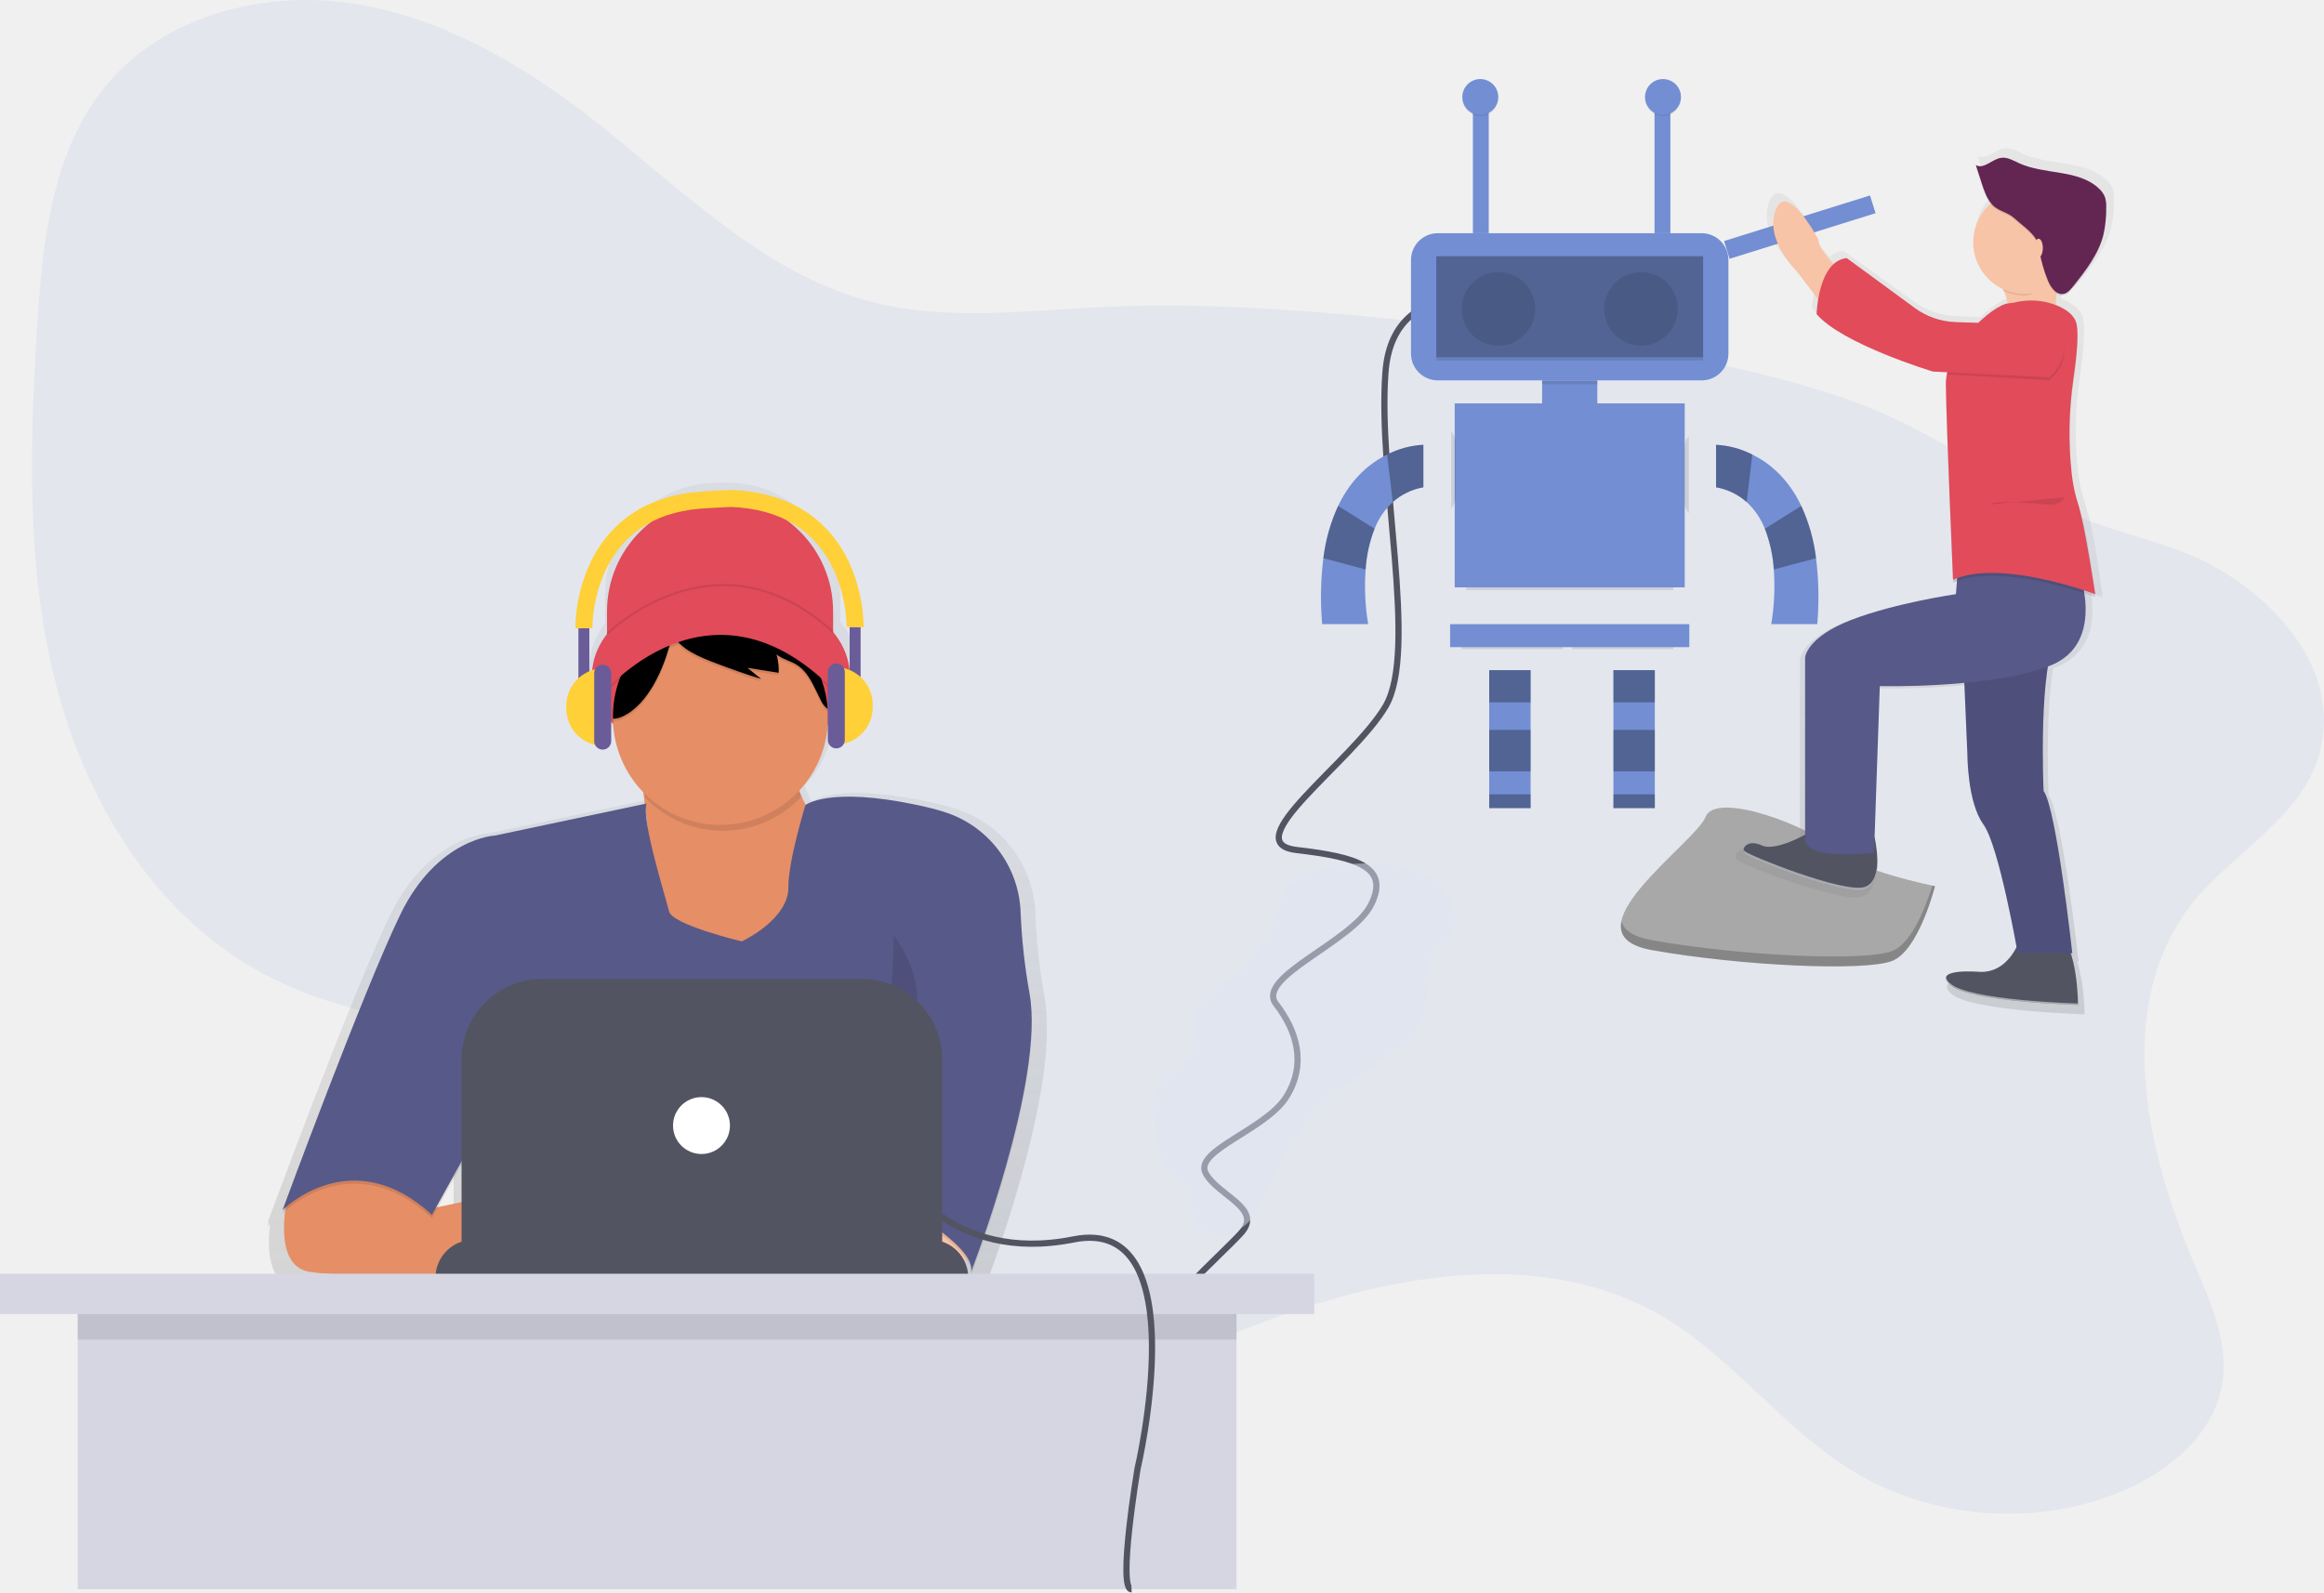
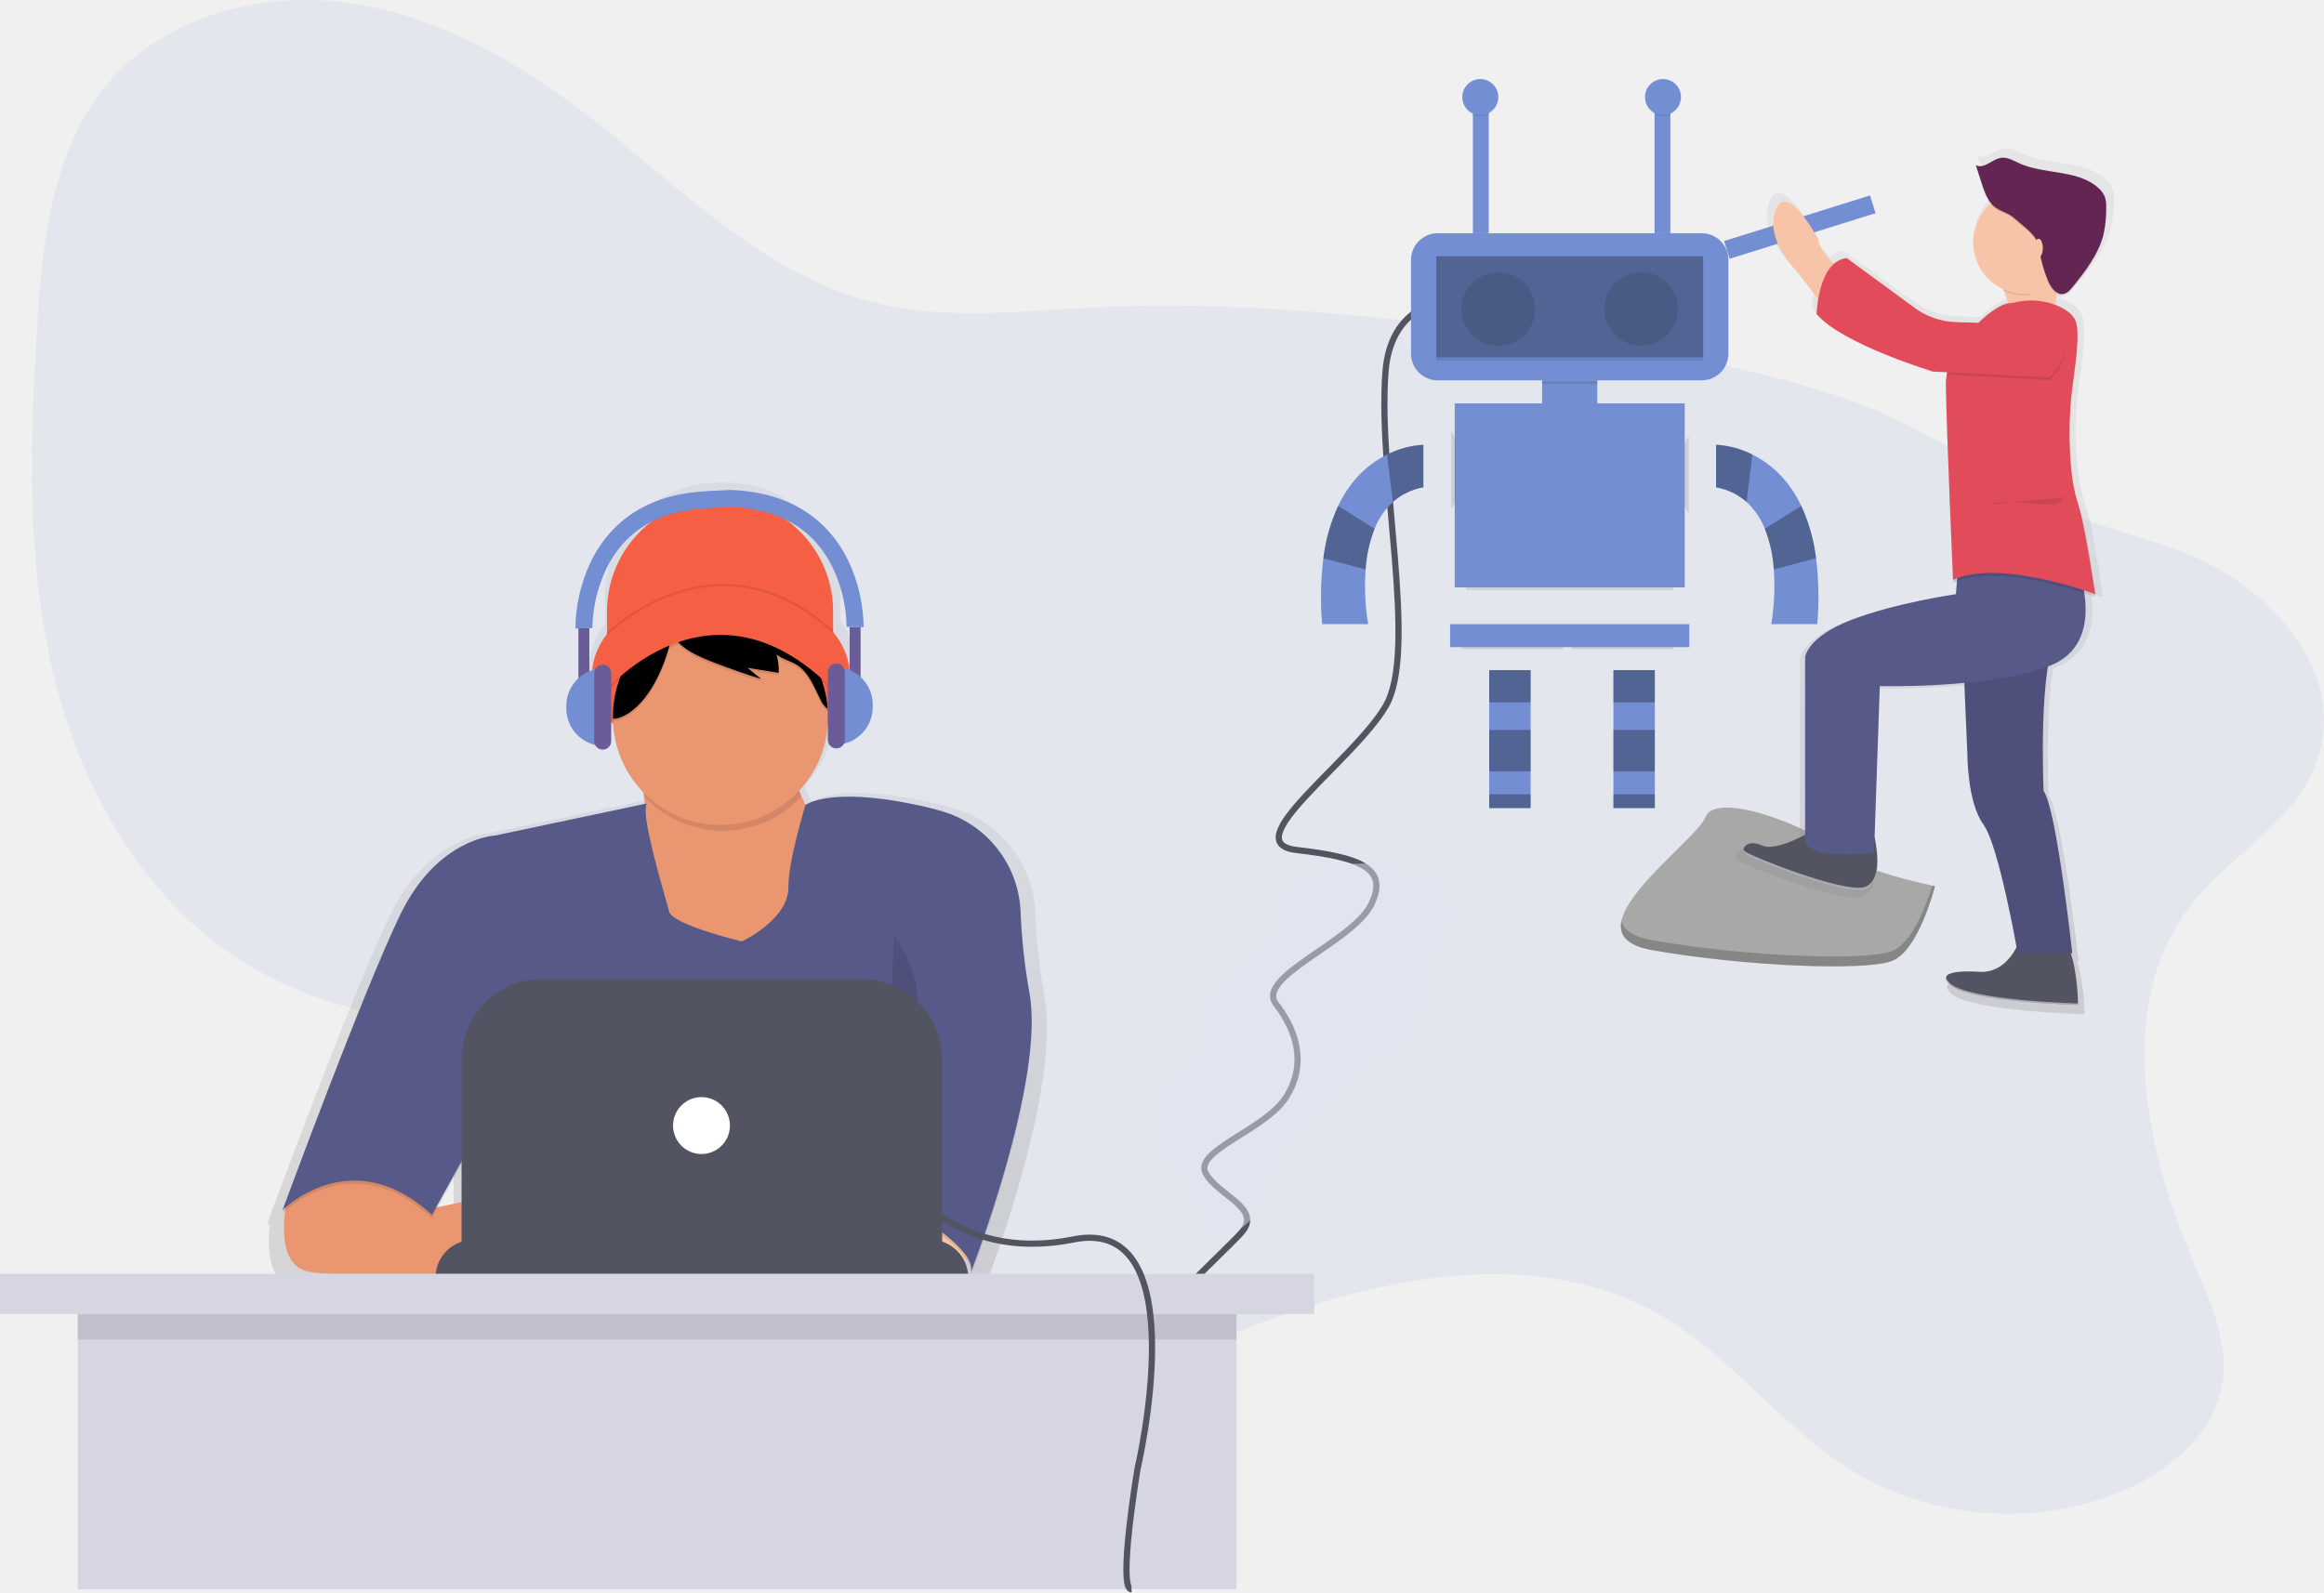
<svg xmlns="http://www.w3.org/2000/svg" xmlns:xlink="http://www.w3.org/1999/xlink" id="proj-sumobot" width="1124.677" height="770.769" viewBox="0 0 1124.677 770.769">
  <defs>
    <linearGradient id="linear-gradient" x1="0.5" y1="1" x2="0.5" gradientUnits="objectBoundingBox">
      <stop offset="0" stop-color="gray" stop-opacity="0.251" />
      <stop offset="0.535" stop-color="gray" stop-opacity="0.122" />
      <stop offset="1" stop-color="gray" stop-opacity="0.102" />
    </linearGradient>
    <linearGradient id="linear-gradient-2" x1="0.5" y1="1" x2="0.5" y2="0" xlink:href="#linear-gradient" />
  </defs>
  <path id="Path_5889" data-name="Path 5889" d="M1098.474,502.768c-37.663,47.884-23.031,117.837.9,173.86,8.013,18.757,17.076,38.6,13.695,58.717-4.134,24.6-26.088,42.584-49.137,52.116-42.018,17.377-92.3,13.236-130.906-10.782-33.365-20.756-57.259-54.51-91.193-74.321-56.788-33.154-129.072-20.634-190.736,2.2-43.626,16.157-91.323,37.169-134.672,20.284-30.5-11.881-51.588-40.8-63.076-71.453-5.547-14.8-9.573-30.819-20.164-42.55-6.3-6.974-14.515-11.924-22.933-16.1-76.872-38.115-173.96-17.7-248.625-59.978-50.426-28.55-82.709-82.406-97-138.563S52,281.162,55.625,223.328c2.579-41.1,7.206-84.978,33.468-116.7C116.873,73.073,164.551,60.6,207.645,66.973s82.155,29.11,116.52,55.885c42.948,33.462,82.778,75.131,135.509,88.686,35.91,9.231,73.685,4.182,110.722,2.433,61.916-2.923,123.858,3.578,185.433,10.7,58.947,6.815,118.321,14.315,174.477,33.49,39.74,13.57,71.6,38.2,109.125,55.412,24.46,11.217,51.133,14.315,74.292,28.6,28.528,17.6,54.683,48.213,47.373,84.035C1154.147,460.271,1118.463,477.353,1098.474,502.768Z" transform="translate(-37.662 -65.366)" fill="#738ed3" opacity="0.1" />
  <path id="Path_5890" data-name="Path 5890" d="M772.706,212.225s-60.541-17.93-64.541,33.07,16,135,0,162-73.093,66.01-43.047,69.5,45.047,8.5,36.047,26.5-56,35-46,48,15,29,5,45-45,26-39,37,28,17,17,29-42.888,39.3-30.444,39.148" transform="translate(-37.662 -65.366)" fill="none" stroke="#535461" stroke-miterlimit="10" stroke-width="3" />
  <rect id="Rectangle_80" data-name="Rectangle 80" width="153.612" height="71.24" rx="12.97" transform="translate(682.842 112.881)" fill="#738ed3" />
  <rect id="Rectangle_81" data-name="Rectangle 81" width="129.123" height="1.336" transform="translate(695.087 173.188)" opacity="0.1" />
  <rect id="Rectangle_82" data-name="Rectangle 82" width="129.123" height="48.978" transform="translate(695.087 124.012)" opacity="0.3" />
  <circle id="Ellipse_72" data-name="Ellipse 72" cx="17.81" cy="17.81" r="17.81" transform="translate(707.331 131.713)" opacity="0.1" />
  <circle id="Ellipse_73" data-name="Ellipse 73" cx="17.81" cy="17.81" r="17.81" transform="translate(776.345 131.713)" opacity="0.1" />
  <rect id="Rectangle_83" data-name="Rectangle 83" width="26.714" height="15.588" transform="translate(746.29 184.119)" fill="#738ed3" />
  <rect id="Rectangle_84" data-name="Rectangle 84" width="111.313" height="89.05" transform="translate(703.992 195.253)" fill="#738ed3" />
  <rect id="Rectangle_85" data-name="Rectangle 85" width="115.766" height="11.131" transform="translate(701.765 302.113)" fill="#738ed3" />
  <path id="Path_5891" data-name="Path 5891" d="M720.689,339.96v51.2h20.036V324.376H720.689Z" fill="#738ed3" />
  <path id="Path_5892" data-name="Path 5892" d="M780.8,324.376v66.788h20.036V324.376Z" fill="#738ed3" />
  <path id="Path_5893" data-name="Path 5893" d="M726.492,280.656v20.591a30.118,30.118,0,0,0-14.8,7.135,35.013,35.013,0,0,0-8.811,12.92,65.632,65.632,0,0,0-4.339,19.722,112.762,112.762,0,0,0,1.232,26.458H677.51a151.972,151.972,0,0,1,.583-31.932,84.743,84.743,0,0,1,7.145-25.308c6.45-13.528,15.623-20.867,23.683-24.853a43.739,43.739,0,0,1,17.571-4.733Z" transform="translate(-37.662 -65.366)" fill="#738ed3" />
  <rect id="Rectangle_86" data-name="Rectangle 86" width="20.036" height="15.584" transform="translate(720.689 324.376)" opacity="0.3" />
  <rect id="Rectangle_87" data-name="Rectangle 87" width="20.036" height="20.036" transform="translate(720.689 353.317)" opacity="0.3" />
  <rect id="Rectangle_88" data-name="Rectangle 88" width="20.036" height="6.679" transform="translate(720.689 384.485)" opacity="0.3" />
  <rect id="Rectangle_89" data-name="Rectangle 89" width="20.036" height="15.584" transform="translate(780.798 324.376)" opacity="0.3" />
  <rect id="Rectangle_90" data-name="Rectangle 90" width="20.036" height="20.036" transform="translate(780.798 353.317)" opacity="0.3" />
  <rect id="Rectangle_91" data-name="Rectangle 91" width="20.036" height="6.679" transform="translate(780.798 384.485)" opacity="0.3" />
  <path id="Path_5894" data-name="Path 5894" d="M726.492,280.656v20.591a30.118,30.118,0,0,0-14.8,7.135l-2.77-22.993A43.739,43.739,0,0,1,726.492,280.656Z" transform="translate(-37.662 -65.366)" opacity="0.3" />
  <path id="Path_5895" data-name="Path 5895" d="M702.88,321.3a65.632,65.632,0,0,0-4.339,19.722l-20.448-5.474a84.743,84.743,0,0,1,7.145-25.308Z" transform="translate(-37.662 -65.366)" opacity="0.3" />
  <path id="Path_5896" data-name="Path 5896" d="M868.128,280.656v20.591a30.119,30.119,0,0,1,14.8,7.135,35.013,35.013,0,0,1,8.811,12.92,65.63,65.63,0,0,1,4.339,19.722,112.768,112.768,0,0,1-1.232,26.458h22.262a151.968,151.968,0,0,0-.583-31.932,84.745,84.745,0,0,0-7.145-25.308c-6.45-13.528-15.623-20.867-23.683-24.853A43.739,43.739,0,0,0,868.128,280.656Z" transform="translate(-37.662 -65.366)" fill="#738ed3" />
  <path id="Path_5897" data-name="Path 5897" d="M868.128,280.656v20.591a30.119,30.119,0,0,1,14.8,7.135l2.77-22.993A43.74,43.74,0,0,0,868.128,280.656Z" transform="translate(-37.662 -65.366)" opacity="0.3" />
  <path id="Path_5898" data-name="Path 5898" d="M891.74,321.3a65.632,65.632,0,0,1,4.339,19.722l20.448-5.474a84.743,84.743,0,0,0-7.145-25.308Z" transform="translate(-37.662 -65.366)" opacity="0.3" />
  <rect id="Rectangle_92" data-name="Rectangle 92" width="26.714" height="1.845" transform="translate(746.29 184.119)" opacity="0.1" />
  <path id="Path_5899" data-name="Path 5899" d="M854.944,276.485v37.283a7.768,7.768,0,0,1-2.07-5.284V281.765a7.755,7.755,0,0,1,2.07-5.279Z" transform="translate(-37.662 -65.366)" opacity="0.1" />
  <path id="Path_5900" data-name="Path 5900" d="M742.049,278.944v27.91a7.76,7.76,0,0,1-2.075,4.722V274.221a7.76,7.76,0,0,1,2.075,4.722Z" transform="translate(-37.662 -65.366)" opacity="0.1" />
  <rect id="Rectangle_93" data-name="Rectangle 93" width="100.18" height="1.319" transform="translate(709.559 284.305)" opacity="0.1" />
  <rect id="Rectangle_94" data-name="Rectangle 94" width="48.976" height="1.022" transform="translate(707.331 313.247)" opacity="0.1" />
  <rect id="Rectangle_95" data-name="Rectangle 95" width="48.976" height="1.022" transform="translate(760.763 313.247)" opacity="0.1" />
  <rect id="Rectangle_96" data-name="Rectangle 96" width="7.666" height="65.928" transform="translate(712.794 46.953)" fill="#738ed3" />
  <rect id="Rectangle_97" data-name="Rectangle 97" width="7.666" height="65.928" transform="translate(800.698 46.953)" fill="#738ed3" />
  <circle id="Ellipse_74" data-name="Ellipse 74" cx="8.688" cy="8.688" r="8.688" transform="translate(707.683 38.776)" opacity="0.1" />
  <circle id="Ellipse_75" data-name="Ellipse 75" cx="8.688" cy="8.688" r="8.688" transform="translate(707.683 38.265)" fill="#738ed3" />
  <circle id="Ellipse_76" data-name="Ellipse 76" cx="8.688" cy="8.688" r="8.688" transform="translate(796.099 38.776)" opacity="0.1" />
  <circle id="Ellipse_77" data-name="Ellipse 77" cx="8.688" cy="8.688" r="8.688" transform="translate(796.099 38.265)" fill="#738ed3" />
  <path id="Path_5901" data-name="Path 5901" d="M661.667,494.29c-3.418,3.422-4.2,8.123-5.412,12.481-3.468,12.443-11.63,23.922-23.008,32.352-8.334,6.175-19.506,13.013-17.531,22.227.472,2.2,1.72,4.256,2.047,6.477,1.419,9.61-13.272,14.674-18.959,23.083-4.236,6.265-3.1,14.025-1.845,21.161,1.541,8.734,3.405,18.052,10.571,24.482,1.933,1.735,4.238,3.241,5.587,5.333,3.023,4.688.4,10.832,3.143,15.64,3.664,6.411,15.2,6.689,21.9,2.366s9.791-11.428,12.758-18.091c8.02-18.007,17.88-36.074,34.549-49.187,15.982-12.572,39.231-22.326,41.974-40.626,1.176-7.847-1.8-16.446,2.747-23.359,2.15-3.267,5.744-5.688,8.178-8.809,7.251-9.3,1.852-22.753-8.765-29.357C713.569,480.49,675.61,480.329,661.667,494.29Z" transform="translate(-37.662 -65.366)" fill="#dee3f3" opacity="0.5" />
  <rect id="Rectangle_98" data-name="Rectangle 98" width="74" height="9" transform="translate(834.343 116.67) rotate(-17.351)" fill="#738ed3" />
  <path id="Path_5902" data-name="Path 5902" d="M974.087,494.311s-38.724-7.745-49.05-18.071-56.795-28.4-61.958-15.49-69.7,56.795-25.816,64.54,103.263,10.326,116.171,5.163S974.087,494.311,974.087,494.311Z" transform="translate(-37.662 -65.366)" fill="#a8a8a8" />
  <path id="Path_5903" data-name="Path 5903" d="M837.263,520.494c43.887,7.745,103.263,10.326,116.171,5.163,9.83-3.932,16.661-22.824,19.362-31.616.817.174,1.291.269,1.291.269s-7.745,30.979-20.653,36.142-72.284,2.582-116.171-5.163c-12.668-2.236-16.291-7.486-14.927-14.13C823.419,515.495,827.833,518.83,837.263,520.494Z" transform="translate(-37.662 -65.366)" opacity="0.2" />
  <path id="Path_5904" data-name="Path 5904" d="M1060.083,156.7a11.375,11.375,0,0,0-3.2-4.441c-10.39-9.471-27.2-6.6-40.1-12.385-2.972-1.333-6.021-3.181-9.248-2.675-4.506.707-8.7,5.838-12.625,3.561l.281.857c-.094-.046-.188-.092-.281-.146l2.89,8.8c1.109,3.379,2.279,6.857,4.437,9.67a25.319,25.319,0,0,0,6.123,42.112c.136.294.271.59.4.889.122.055.248.1.372.156a29.569,29.569,0,0,1,1.907,6.131c-3.344.462-9.173,4.16-14.908,9.621l-11.467-.392a37.5,37.5,0,0,1-20.6-7l-34.288-24.651a11.476,11.476,0,0,0-6.57,2.9c-4.258-4.436-7.871-9.071-7.564-11.786,0,0-15.946-29.844-21.744-14.922s10.872,30.555,10.872,30.555l10.575,13.7a57.641,57.641,0,0,0-.79,7.262c13.047,14.922,58.709,28.423,58.709,28.423l7.12.345c.015.131.027.241.04.35a24.248,24.248,0,0,0-.637,5.7c0,.276.009.564.014.853,0,.189-.017.38-.014.568.362,23.8,3.624,96.639,3.624,96.639.635-.283,1.29-.542,1.957-.785l-.508,6.47s-30.442,4.263-52.911,12.79-23.194,18.475-23.194,18.475V472.13c-6.42,3.294-16.546,7.622-21.744,5.306-5.643-2.515-8.741-.4-9.3,1.8h0a2.8,2.8,0,0,0-.025,1.326l.007.027a2.377,2.377,0,0,0,.216.563l.022.042a2.258,2.258,0,0,0,.383.5c2.174,2.132,49.287,20.607,60.159,17.765a7.5,7.5,0,0,0,.985-.332c.1-.043.2-.1.3-.148.2-.1.4-.187.592-.3.112-.066.212-.146.32-.218.163-.109.329-.214.481-.335.106-.084.2-.181.3-.271.14-.125.282-.246.413-.381.095-.1.18-.208.27-.312.123-.142.249-.281.363-.432.082-.109.156-.227.233-.34.11-.16.221-.318.322-.486.069-.116.131-.239.2-.359.1-.178.2-.356.285-.542.057-.12.108-.246.162-.369.086-.2.172-.395.25-.6.046-.121.086-.246.129-.369.076-.218.151-.436.218-.661.035-.117.065-.236.1-.355.066-.24.13-.481.187-.727.025-.109.047-.221.071-.331.056-.262.109-.526.156-.794.017-.1.032-.2.048-.3.046-.286.089-.574.125-.865.01-.083.019-.167.029-.251.036-.312.068-.624.094-.94.005-.066.01-.132.015-.2q.039-.505.063-1.013c0-.045,0-.09.006-.136q.023-.543.03-1.085v-.068a59.5,59.5,0,0,0-1.4-12.6h0l2.63-74.784A407.789,407.789,0,0,0,989.1,396.99l1.56,35.679s0,23.449,7.973,34.108c6.823,9.122,14.707,49.465,16.839,60.911-2.93,5.585-8.533,12.492-18.289,12.279,0,0-18.358-1.587-17.322,3.462l0,.009a2.607,2.607,0,0,0,.115.387l.012.033a3.563,3.563,0,0,0,.2.423l.017.028c.073.13.159.265.254.4l.059.085c.107.149.224.3.357.458l.033.038c.122.143.258.289.4.439l.122.125c.164.165.337.332.529.506,9.422,8.527,64.508,9.948,64.508,9.948v-.192c0-.054,0-.123,0-.2v-.029c-.032-2.467-.36-15.415-3.659-25.161h.764s-7.973-71.769-14.5-80.3c0,0-1.733-37.843,2.179-61.56.24-.087.483-.172.72-.261,18.272-6.824,19.569-23.631,17.687-35.98,3.457,1.111,5.507,1.872,5.507,1.872s-.063-.537-.181-1.487l.181.066s-.349-2.256-.922-5.779c-1.307-9.683-3.84-26.6-6.536-34.593-.435-1.756-.853-3.257-1.24-4.395a75.115,75.115,0,0,1-3.191-14.761,174.958,174.958,0,0,1-1.12-19.573,187.86,187.86,0,0,1,2-26.112c1.107-7.552,2.1-16.141,2.019-22.139a29.524,29.524,0,0,0-.436-6.238c-.968-4.428-5.239-7.308-9.681-9.14-.286-.118-.579-.215-.868-.325.108-1.679.25-3.58.433-5.586a4.775,4.775,0,0,0,3.694.748c1.909-.418,3.279-2.012,4.5-3.511,6.424-7.89,13.02-16.114,15.488-25.915a55.994,55.994,0,0,0,1.358-13.344q0-.368,0-.737a14.507,14.507,0,0,0-.582-4.982Z" transform="translate(-37.662 -65.366)" fill="url(#linear-gradient)" />
  <path id="Path_5905" data-name="Path 5905" d="M1001.594,195.164s9.733,14.6,7.647,21.551,22.941,2.781,22.941,2.781.7-27.112,5.561-33.369S1001.594,195.164,1001.594,195.164Z" transform="translate(-37.662 -65.366)" fill="#f7c4a7" />
  <path id="Path_5906" data-name="Path 5906" d="M937.29,204.549s-20.16-16.684-19.465-22.941c0,0-15.294-29.2-20.855-14.6S907.4,196.9,907.4,196.9l19.465,25.722Z" transform="translate(-37.662 -65.366)" fill="#f7c4a7" />
  <path id="Path_5907" data-name="Path 5907" d="M916.782,466.285s-18.77,11.818-26.417,8.342-10.428,2.086-8.342,4.171,47.272,20.16,57.7,17.38,5.124-25.553,5.124-25.553Z" transform="translate(-37.662 -65.366)" fill="#535461" />
  <path id="Path_5908" data-name="Path 5908" d="M1016.193,517.033s-4.519,19.117-20.16,18.77c0,0-23.636-2.086-14.6,6.257s61.871,9.733,61.871,9.733,0-28.5-9.733-34.759S1016.193,517.033,1016.193,517.033Z" transform="translate(-37.662 -65.366)" fill="#535461" />
  <path id="Path_5909" data-name="Path 5909" d="M987.691,382.168l2.086,48.663s0,22.941,7.647,33.369,16.684,62.566,16.684,62.566h26.417s-7.647-70.213-13.9-78.555c0,0-2.781-61.871,6.952-75.775Z" transform="translate(-37.662 -65.366)" fill="#575988" />
  <path id="Path_5910" data-name="Path 5910" d="M987.691,382.168l2.086,48.663s0,22.941,7.647,33.369,16.684,62.566,16.684,62.566h26.417s-7.647-70.213-13.9-78.555c0,0-2.781-61.871,6.952-75.775Z" transform="translate(-37.662 -65.366)" opacity="0.1" />
  <path id="Path_5911" data-name="Path 5911" d="M1042.61,338.371s15.989,38.235-13.208,49.358-82.031,9.733-82.031,9.733L944.59,478.1s-32.674,4.171-33.369-6.257V383.558s.7-9.733,22.246-18.075,50.748-12.513,50.748-12.513l1.39-18.075Z" transform="translate(-37.662 -65.366)" fill="#575988" />
  <path id="Path_5912" data-name="Path 5912" d="M1016.991,212.415a33.266,33.266,0,0,1,16.334,2.309c4.26,1.792,8.357,4.61,9.285,8.942,1.1,5.131-.12,16.638-1.518,26.372a181.633,181.633,0,0,0-.848,46.085c.717,6.386,1.705,11.955,3.061,14.441,4.171,7.647,8.342,43.8,8.342,43.8s-45.882-17.38-68.823-6.952c0,0-3.128-71.256-3.476-94.545-.269-18.033,22.593-38.583,30.24-39.278C1014.07,213.179,1012.538,212.877,1016.991,212.415Z" transform="translate(-37.662 -65.366)" opacity="0.1" />
  <path id="Path_5913" data-name="Path 5913" d="M1016.991,211.025a33.265,33.265,0,0,1,16.334,2.309c4.26,1.792,8.357,4.609,9.285,8.942,1.1,5.131-.12,16.638-1.518,26.372a181.633,181.633,0,0,0-.848,46.085,74.752,74.752,0,0,0,3.061,14.441c3.128,9.385,8.342,43.8,8.342,43.8s-45.882-17.38-68.823-6.952c0,0-3.128-71.256-3.476-94.545-.269-18.033,22.593-38.583,30.24-39.278C1014.07,211.789,1012.538,211.487,1016.991,211.025Z" transform="translate(-37.662 -65.366)" fill="#e14b5a" />
  <path id="Path_5914" data-name="Path 5914" d="M1029.4,249.388l-49.358-2.781s-3.141-24.2,3.984-23.95l48.85,1.7S1043.305,236.875,1029.4,249.388Z" transform="translate(-37.662 -65.366)" opacity="0.1" />
  <path id="Path_5915" data-name="Path 5915" d="M1029.4,248l-56.31-2.781s-43.8-13.208-56.31-27.807c0,0,.7-25.722,14.6-27.112l32.887,24.117a35.507,35.507,0,0,0,19.76,6.852l48.85,1.7S1043.305,235.485,1029.4,248Z" transform="translate(-37.662 -65.366)" fill="#e14b5a" />
  <path id="Path_5916" data-name="Path 5916" d="M1031.835,198.292c.826-6.592,3.816-8.779,5.909-11.47,4.866-6.257-36.149,9.037-36.149,9.037a73.737,73.737,0,0,1,5.544,10.229,24.923,24.923,0,0,0,10.445,2.285C1023.631,208.372,1027.509,201.863,1031.835,198.292Z" transform="translate(-37.662 -65.366)" opacity="0.1" />
  <circle id="Ellipse_78" data-name="Ellipse 78" cx="25.027" cy="25.027" r="25.027" transform="translate(954.895 92.258)" fill="#f7c4a7" />
  <path id="Path_5917" data-name="Path 5917" d="M1001.78,165.109c-2.665-2.911-3.946-6.794-5.155-10.551l-2.771-8.611c3.768,2.227,7.787-2.792,12.109-3.484,3.1-.5,6.019,1.313,8.87,2.617,12.374,5.66,28.495,2.851,38.46,12.116a11.122,11.122,0,0,1,3.074,4.345,14.54,14.54,0,0,1,.558,4.9,55.831,55.831,0,0,1-1.3,13.055c-2.367,9.589-8.693,17.634-14.855,25.353-1.171,1.467-2.484,3.026-4.315,3.435-3.577.8-6.345-3.068-7.729-6.461a68.748,68.748,0,0,1-4.033-13.952,18.283,18.283,0,0,0-1.652-5.9c-2.154-3.819-7.464-7.432-10.693-10.39C1009.17,168.676,1004.745,168.347,1001.78,165.109Z" transform="translate(-37.662 -65.366)" opacity="0.1" />
  <path id="Path_5918" data-name="Path 5918" d="M1001.78,164.414c-2.665-2.911-3.946-6.794-5.155-10.551l-2.771-8.611c3.768,2.227,7.787-2.792,12.109-3.484,3.1-.5,6.019,1.313,8.87,2.617,12.374,5.66,28.495,2.851,38.46,12.116a11.122,11.122,0,0,1,3.074,4.345,14.54,14.54,0,0,1,.558,4.9,55.831,55.831,0,0,1-1.3,13.055c-2.367,9.589-8.693,17.634-14.855,25.353-1.171,1.467-2.484,3.026-4.315,3.435-3.577.8-6.345-3.068-7.729-6.461a68.756,68.756,0,0,1-4.033-13.952,18.283,18.283,0,0,0-1.652-5.9c-2.154-3.819-7.464-7.432-10.693-10.39C1009.17,167.981,1004.745,167.652,1001.78,164.414Z" transform="translate(-37.662 -65.366)" fill="#632652" />
  <ellipse id="Ellipse_79" data-name="Ellipse 79" cx="2.086" cy="4.519" rx="2.086" ry="4.519" transform="translate(984.441 115.547)" fill="#f7c4a7" />
  <path id="Path_5919" data-name="Path 5919" d="M1036.7,306.045s-1.39,4.171-8.342,3.476-27.112-2.086-27.112,0" transform="translate(-37.662 -65.366)" opacity="0.1" />
  <path id="Path_5920" data-name="Path 5920" d="M981.434,541.364a5.889,5.889,0,0,1-2.023-2.9c-.182.9.376,2.076,2.023,3.6,9.037,8.342,61.871,9.733,61.871,9.733s0-.246-.008-.7C1042.964,551.088,990.443,549.68,981.434,541.364Z" transform="translate(-37.662 -65.366)" fill="#fff" opacity="0.5" />
  <path id="Path_5921" data-name="Path 5921" d="M939.723,494.787c-10.428,2.781-55.615-15.294-57.7-17.38a2.257,2.257,0,0,1-.578-1.016,2.5,2.5,0,0,0,.578,2.407c2.086,2.086,47.272,20.16,57.7,17.38,5.367-1.431,6.563-8.157,6.464-14.35C946.085,487.6,944.69,493.463,939.723,494.787Z" transform="translate(-37.662 -65.366)" fill="#fff" opacity="0.5" />
  <path id="Path_5922" data-name="Path 5922" d="M543.159,548.066a298.4,298.4,0,0,1-4.477-41.049h0a54.99,54.99,0,0,0-38.7-50.218c-3.949-1.215-8.3-2.35-13.106-3.37-42.128-8.948-54.926-1.135-56.38-.108a54.017,54.017,0,0,1-3.189-6.966c-.072-.244-.138-.491-.206-.737a53.933,53.933,0,0,0,14.41-32.494c7.027-7.126,11.132-15.722,11.132-24.978,0-7.96-3.04-15.432-8.359-21.9V353.684a54.705,54.705,0,0,0-54.705-54.705h-4.436a54.705,54.705,0,0,0-54.705,54.705v13.56a33.959,33.959,0,0,0-7.563,20.9c0,9.061,3.938,17.489,10.7,24.525a53.942,53.942,0,0,0,15.014,33.545c.3,2.054.6,4.266.9,6.6l-75.373,15.94s-29.059,1.194-47.768,39.807c-15.839,32.688-47.367,116.725-56.669,141.744h0c-1.686,4.534-2.643,7.133-2.643,7.133s.308-.312.9-.845c-.585,1.581-.9,2.437-.9,2.437s.458-.462,1.327-1.223c-1.32,10.47-1.509,28.441,12.207,30.68,11.5,1.877,41.112,2.648,63.492,2.964v.021h1.552c14.83.2,26.113.2,26.113.2v-.2H512.355v-2.466a16.587,16.587,0,0,0-1.326-6.518q.173-.2.336-.4a13.208,13.208,0,0,1,2.5,5.79,5.8,5.8,0,0,1-.113.611l.142-.368a6.2,6.2,0,0,1-.142,1.961s30.873-79.548,30.543-127.045a80.474,80.474,0,0,0-1.132-14.967ZM350.72,463.554a55.2,55.2,0,0,1-.764-6.86l0-.063C350.224,458.864,350.481,461.18,350.72,463.554ZM257.195,634.417v18.959l-11.884,2.538Z" transform="translate(-37.662 -65.366)" fill="url(#linear-gradient-2)" />
-   <path id="Path_5923" data-name="Path 5923" d="M348.466,241.263h0a54.705,54.705,0,0,1,54.705,54.705V319.3H293.76V295.969a54.705,54.705,0,0,1,54.705-54.705Z" fill="#e14b5a" />
-   <ellipse id="Ellipse_80" data-name="Ellipse 80" cx="62.356" cy="42.846" rx="62.356" ry="42.846" transform="translate(286.492 284.11)" fill="#e14b5a" />
-   <path id="Path_5924" data-name="Path 5924" d="M346.533,433.829s13.007,68.095,0,86.457,39.786,25.631,39.786,25.631l54.705-19.893,7.651-48.967s-33.282-18.745-26.4-56.618Z" transform="translate(-37.662 -65.366)" fill="#e68e66" />
+   <path id="Path_5923" data-name="Path 5923" d="M348.466,241.263h0a54.705,54.705,0,0,1,54.705,54.705V319.3H293.76V295.969a54.705,54.705,0,0,1,54.705-54.705Z" fill="#f55f44" />
+   <ellipse id="Ellipse_80" data-name="Ellipse 80" cx="62.356" cy="42.846" rx="62.356" ry="42.846" transform="translate(286.492 284.11)" fill="#f55f44" />
+   <path id="Path_5924" data-name="Path 5924" d="M346.533,433.829s13.007,68.095,0,86.457,39.786,25.631,39.786,25.631l54.705-19.893,7.651-48.967s-33.282-18.745-26.4-56.618Z" transform="translate(-37.662 -65.366)" fill="#ea9671" />
  <path id="Path_5925" data-name="Path 5925" d="M507.971,663.362s3.443,14.92-15.3,17.6a106.012,106.012,0,0,1-33.356-.4l-4.135-37.476H498.79Z" transform="translate(-37.662 -65.366)" fill="#f7c4a7" />
-   <path id="Path_5926" data-name="Path 5926" d="M176.923,644.265s-8.278,33.634,10.467,36.694,87.6,3.06,87.6,3.06V644.234l-31.172,6.658-29.271-28.081Z" transform="translate(-37.662 -65.366)" fill="#e68e66" />
+   <path id="Path_5926" data-name="Path 5926" d="M176.923,644.265s-8.278,33.634,10.467,36.694,87.6,3.06,87.6,3.06V644.234l-31.172,6.658-29.271-28.081Z" transform="translate(-37.662 -65.366)" fill="#ea9671" />
  <path id="Path_5927" data-name="Path 5927" d="M350.55,455.826l-73.259,15.493s-27.926,1.148-45.907,38.255-57,143.075-57,143.075,33.282-33.665,72.3,2.3L272.7,607.891l-5.738,74.6H468.568v-35.2s42.081,22.571,39.021,35.2c0,0,36.009-92.781,28.265-134.948a286.776,286.776,0,0,1-4.3-39.45h0a52.847,52.847,0,0,0-37.19-48.262c-3.8-1.168-7.981-2.259-12.6-3.239-43.229-9.181-54.323,0-54.323,0s-8.374,27.246-8.225,39.594c.191,15.876-22.571,26.4-22.571,26.4s-33.665-8.034-35.2-14.537S347.872,463.477,350.55,455.826Z" transform="translate(-37.662 -65.366)" opacity="0.1" />
  <path id="Path_5928" data-name="Path 5928" d="M350.55,454.3l-73.259,15.493s-27.927,1.148-45.907,38.255-57,143.076-57,143.076,33.282-33.665,72.3,2.3L272.7,606.361l-5.738,74.6H468.568v-35.2s42.081,22.571,39.021,35.2c0,0,36.009-92.781,28.265-134.948a286.776,286.776,0,0,1-4.3-39.45h0a52.847,52.847,0,0,0-37.19-48.262c-3.8-1.168-7.981-2.259-12.6-3.239-43.229-9.181-54.323,0-54.323,0s-8.374,27.246-8.225,39.594c.191,15.876-22.571,26.4-22.571,26.4s-33.665-8.034-35.2-14.537S347.872,461.947,350.55,454.3Z" transform="translate(-37.662 -65.366)" fill="#575988" />
  <path id="Path_5929" data-name="Path 5929" d="M425.423,451.045a51.781,51.781,0,0,1-2-27.162l-75.746,13.389s1.093,5.724,2.329,14.3a52.019,52.019,0,0,0,75.413-.528Z" transform="translate(-37.662 -65.366)" opacity="0.1" />
-   <path id="Path_5930" data-name="Path 5930" d="M438.346,412.023A52.026,52.026,0,1,1,334.3,413.286q-.012-.631-.012-1.262a52.043,52.043,0,0,1,29.174-46.756q2.329-1.136,4.8-2.054a52.4,52.4,0,0,1,26.8-2.487.029.029,0,0,0,.019,0,51.987,51.987,0,0,1,43.148,47.846Q438.346,410.286,438.346,412.023Z" transform="translate(-37.662 -65.366)" fill="#e68e66" />
+   <path id="Path_5930" data-name="Path 5930" d="M438.346,412.023A52.026,52.026,0,1,1,334.3,413.286q-.012-.631-.012-1.262a52.043,52.043,0,0,1,29.174-46.756q2.329-1.136,4.8-2.054a52.4,52.4,0,0,1,26.8-2.487.029.029,0,0,0,.019,0,51.987,51.987,0,0,1,43.148,47.846Q438.346,410.286,438.346,412.023Z" transform="translate(-37.662 -65.366)" fill="#ea9671" />
  <g id="Group_16" data-name="Group 16" opacity="0.1">
    <path id="Path_5931" data-name="Path 5931" d="M368.193,364.434a.771.771,0,0,1,.073-.046,52.009,52.009,0,0,0-33.975,48.81c0,.421,0,.842.015,1.262a11.557,11.557,0,0,0,4.667-1.121c12.686-5.918,20.295-24.032,23.282-36.664C363.327,372.154,364.352,367.058,368.193,364.434Z" transform="translate(-37.662 -65.366)" />
    <path id="Path_5932" data-name="Path 5932" d="M408.017,365.9a51.6,51.6,0,0,0-12.934-3.99,16.69,16.69,0,0,1,9.288,5.834,23.786,23.786,0,0,1,2.843,5.069,52.167,52.167,0,0,0-43.758.907c3.267,7.158,13.393,11.064,20.153,13.676q11.1,4.287,22.467,7.839-3.345-2.72-6.691-5.432,7.552,1.2,15.107,2.4a26.17,26.17,0,0,0-1.055-8.905c2.876,2.332,6.732,3.114,9.872,5.1,5.888,3.711,8.336,10.872,11.546,17.047a11.01,11.01,0,0,0,3.374,4.315A52.049,52.049,0,0,0,408.017,365.9Z" transform="translate(-37.662 -65.366)" />
  </g>
  <path id="Path_5933" data-name="Path 5933" d="M368.193,363.259a.771.771,0,0,1,.073-.046,52.009,52.009,0,0,0-33.975,48.81c0,.421,0,.842.015,1.262a11.557,11.557,0,0,0,4.667-1.121c12.686-5.918,20.295-24.032,23.282-36.664C363.327,370.979,364.352,365.883,368.193,363.259Z" transform="translate(-37.662 -65.366)" />
  <path id="Path_5934" data-name="Path 5934" d="M408.017,364.72a51.6,51.6,0,0,0-12.934-3.99,16.69,16.69,0,0,1,9.288,5.834,23.784,23.784,0,0,1,2.843,5.069,52.167,52.167,0,0,0-43.758.907c3.267,7.158,13.393,11.064,20.153,13.676q11.1,4.287,22.467,7.839-3.345-2.72-6.691-5.432,7.552,1.2,15.107,2.4a26.17,26.17,0,0,0-1.055-8.905c2.876,2.332,6.732,3.114,9.872,5.1,5.888,3.711,8.336,10.872,11.546,17.047a11.01,11.01,0,0,0,3.374,4.315A52.049,52.049,0,0,0,408.017,364.72Z" transform="translate(-37.662 -65.366)" />
  <path id="Path_5935" data-name="Path 5935" d="M328.362,403.443s53.558-66.565,115.532,0l-5.356-14.92s-29.074-42.464-49.732-33.282-40.933,15.685-40.933,15.685Z" transform="translate(-37.662 -65.366)" opacity="0.1" />
-   <path id="Path_5936" data-name="Path 5936" d="M328.362,402.268s53.558-66.565,115.532,0l-5.356-14.92s-29.074-42.464-49.732-33.282-40.933,15.685-40.933,15.685Z" transform="translate(-37.662 -65.366)" fill="#e14b5a" />
+   <path id="Path_5936" data-name="Path 5936" d="M328.362,402.268s53.558-66.565,115.532,0l-5.356-14.92s-29.074-42.464-49.732-33.282-40.933,15.685-40.933,15.685Z" transform="translate(-37.662 -65.366)" fill="#f55f44" />
  <path id="Path_5937" data-name="Path 5937" d="M284.368,545.726s-11.477,30.6,4.591,58.148S274.8,642.9,274.8,642.9" transform="translate(-37.662 -65.366)" opacity="0.1" />
  <path id="Path_5938" data-name="Path 5938" d="M470.289,518.182s19.893,25.249,6.886,47.819S464.934,642.9,464.934,642.9" transform="translate(-37.662 -65.366)" opacity="0.1" />
  <path id="Path_5939" data-name="Path 5939" d="M229.109,600.1H450.225a18.363,18.363,0,0,1,18.363,18.363H210.746A18.363,18.363,0,0,1,229.109,600.1Z" fill="#535461" />
  <path id="Path_5940" data-name="Path 5940" d="M262.37,473.857H416.964a39,39,0,0,1,39,39v91.451H223.37V512.857a39,39,0,0,1,39-39Z" fill="#535461" />
  <circle id="Ellipse_81" data-name="Ellipse 81" cx="13.772" cy="13.772" r="13.772" transform="translate(325.704 531.049)" fill="#fff" />
  <path id="Path_5941" data-name="Path 5941" d="M331.422,372.233s52.639-52.611,109.411-.959" transform="translate(-37.662 -65.366)" fill="none" stroke="#000" stroke-miterlimit="10" stroke-width="1" opacity="0.1" />
  <rect id="Rectangle_99" data-name="Rectangle 99" width="5.287" height="29.959" transform="translate(411.186 303.516)" fill="#6a5c99" />
-   <path id="Path_5942" data-name="Path 5942" d="M404.137,322.9h0a18.21,18.21,0,0,1,18.21,18.21v1.175a18.21,18.21,0,0,1-18.21,18.21h0Z" fill="#ffd037" />
+   <path id="Path_5942" data-name="Path 5942" d="M404.137,322.9h0a18.21,18.21,0,0,1,18.21,18.21v1.175a18.21,18.21,0,0,1-18.21,18.21h0Z" fill="#738ed3" />
  <rect id="Rectangle_100" data-name="Rectangle 100" width="8.224" height="41.12" rx="4.112" transform="translate(400.613 321.138)" fill="#6a5c99" />
  <rect id="Rectangle_101" data-name="Rectangle 101" width="5.287" height="29.959" transform="translate(285.206 334.062) rotate(180)" fill="#6a5c99" />
-   <path id="Path_5943" data-name="Path 5943" d="M311.706,388.854h0a18.21,18.21,0,0,1,18.21,18.21v1.175a18.21,18.21,0,0,1-18.21,18.21h0Z" transform="translate(603.961 749.937) rotate(180)" fill="#ffd037" />
+   <path id="Path_5943" data-name="Path 5943" d="M311.706,388.854h0a18.21,18.21,0,0,1,18.21,18.21v1.175a18.21,18.21,0,0,1-18.21,18.21h0Z" transform="translate(603.961 749.937) rotate(180)" fill="#738ed3" />
  <rect id="Rectangle_102" data-name="Rectangle 102" width="8.224" height="41.12" rx="4.112" transform="translate(295.779 362.845) rotate(180)" fill="#6a5c99" />
-   <path id="Path_5944" data-name="Path 5944" d="M448.221,336.86c-7.158-14.884-22.749-32.88-56.357-34.316l0-.041-.4.019h-.026v0l-11.906.567v.058c-33.386,1.537-48.9,19.462-56.039,34.3a77.157,77.157,0,0,0-7.381,32.122l4.111-.1,4.111-.094a69.963,69.963,0,0,1,6.695-28.62c9.064-18.615,25.739-28.516,49.563-29.429v-.007l10.53-.583v0c23.824.913,40.5,10.815,49.563,29.429a69.963,69.963,0,0,1,6.695,28.62l4.111.094,4.111.1a77.156,77.156,0,0,0-7.381-32.123Z" transform="translate(-37.662 -65.366)" fill="#ffd037" />
+   <path id="Path_5944" data-name="Path 5944" d="M448.221,336.86c-7.158-14.884-22.749-32.88-56.357-34.316l0-.041-.4.019h-.026v0l-11.906.567v.058c-33.386,1.537-48.9,19.462-56.039,34.3a77.157,77.157,0,0,0-7.381,32.122l4.111-.1,4.111-.094a69.963,69.963,0,0,1,6.695-28.62c9.064-18.615,25.739-28.516,49.563-29.429v-.007l10.53-.583v0c23.824.913,40.5,10.815,49.563,29.429a69.963,69.963,0,0,1,6.695,28.62l4.111.094,4.111.1a77.156,77.156,0,0,0-7.381-32.123Z" transform="translate(-37.662 -65.366)" fill="#738ed3" />
  <rect id="Rectangle_103" data-name="Rectangle 103" width="560.778" height="150.562" transform="translate(37.615 618.704)" fill="#d6d6e3" />
  <rect id="Rectangle_104" data-name="Rectangle 104" width="560.778" height="19.544" transform="translate(37.615 628.838)" opacity="0.1" />
  <rect id="Rectangle_105" data-name="Rectangle 105" width="636.004" height="19.544" transform="translate(0 616.533)" fill="#d6d6e3" />
  <path id="Path_5945" data-name="Path 5945" d="M473.166,633.295s24,44,84,32,31,111,31,111-9.817,58.676-2.909,58.338" transform="translate(-37.662 -65.366)" fill="none" stroke="#535461" stroke-miterlimit="10" stroke-width="3" />
</svg>
